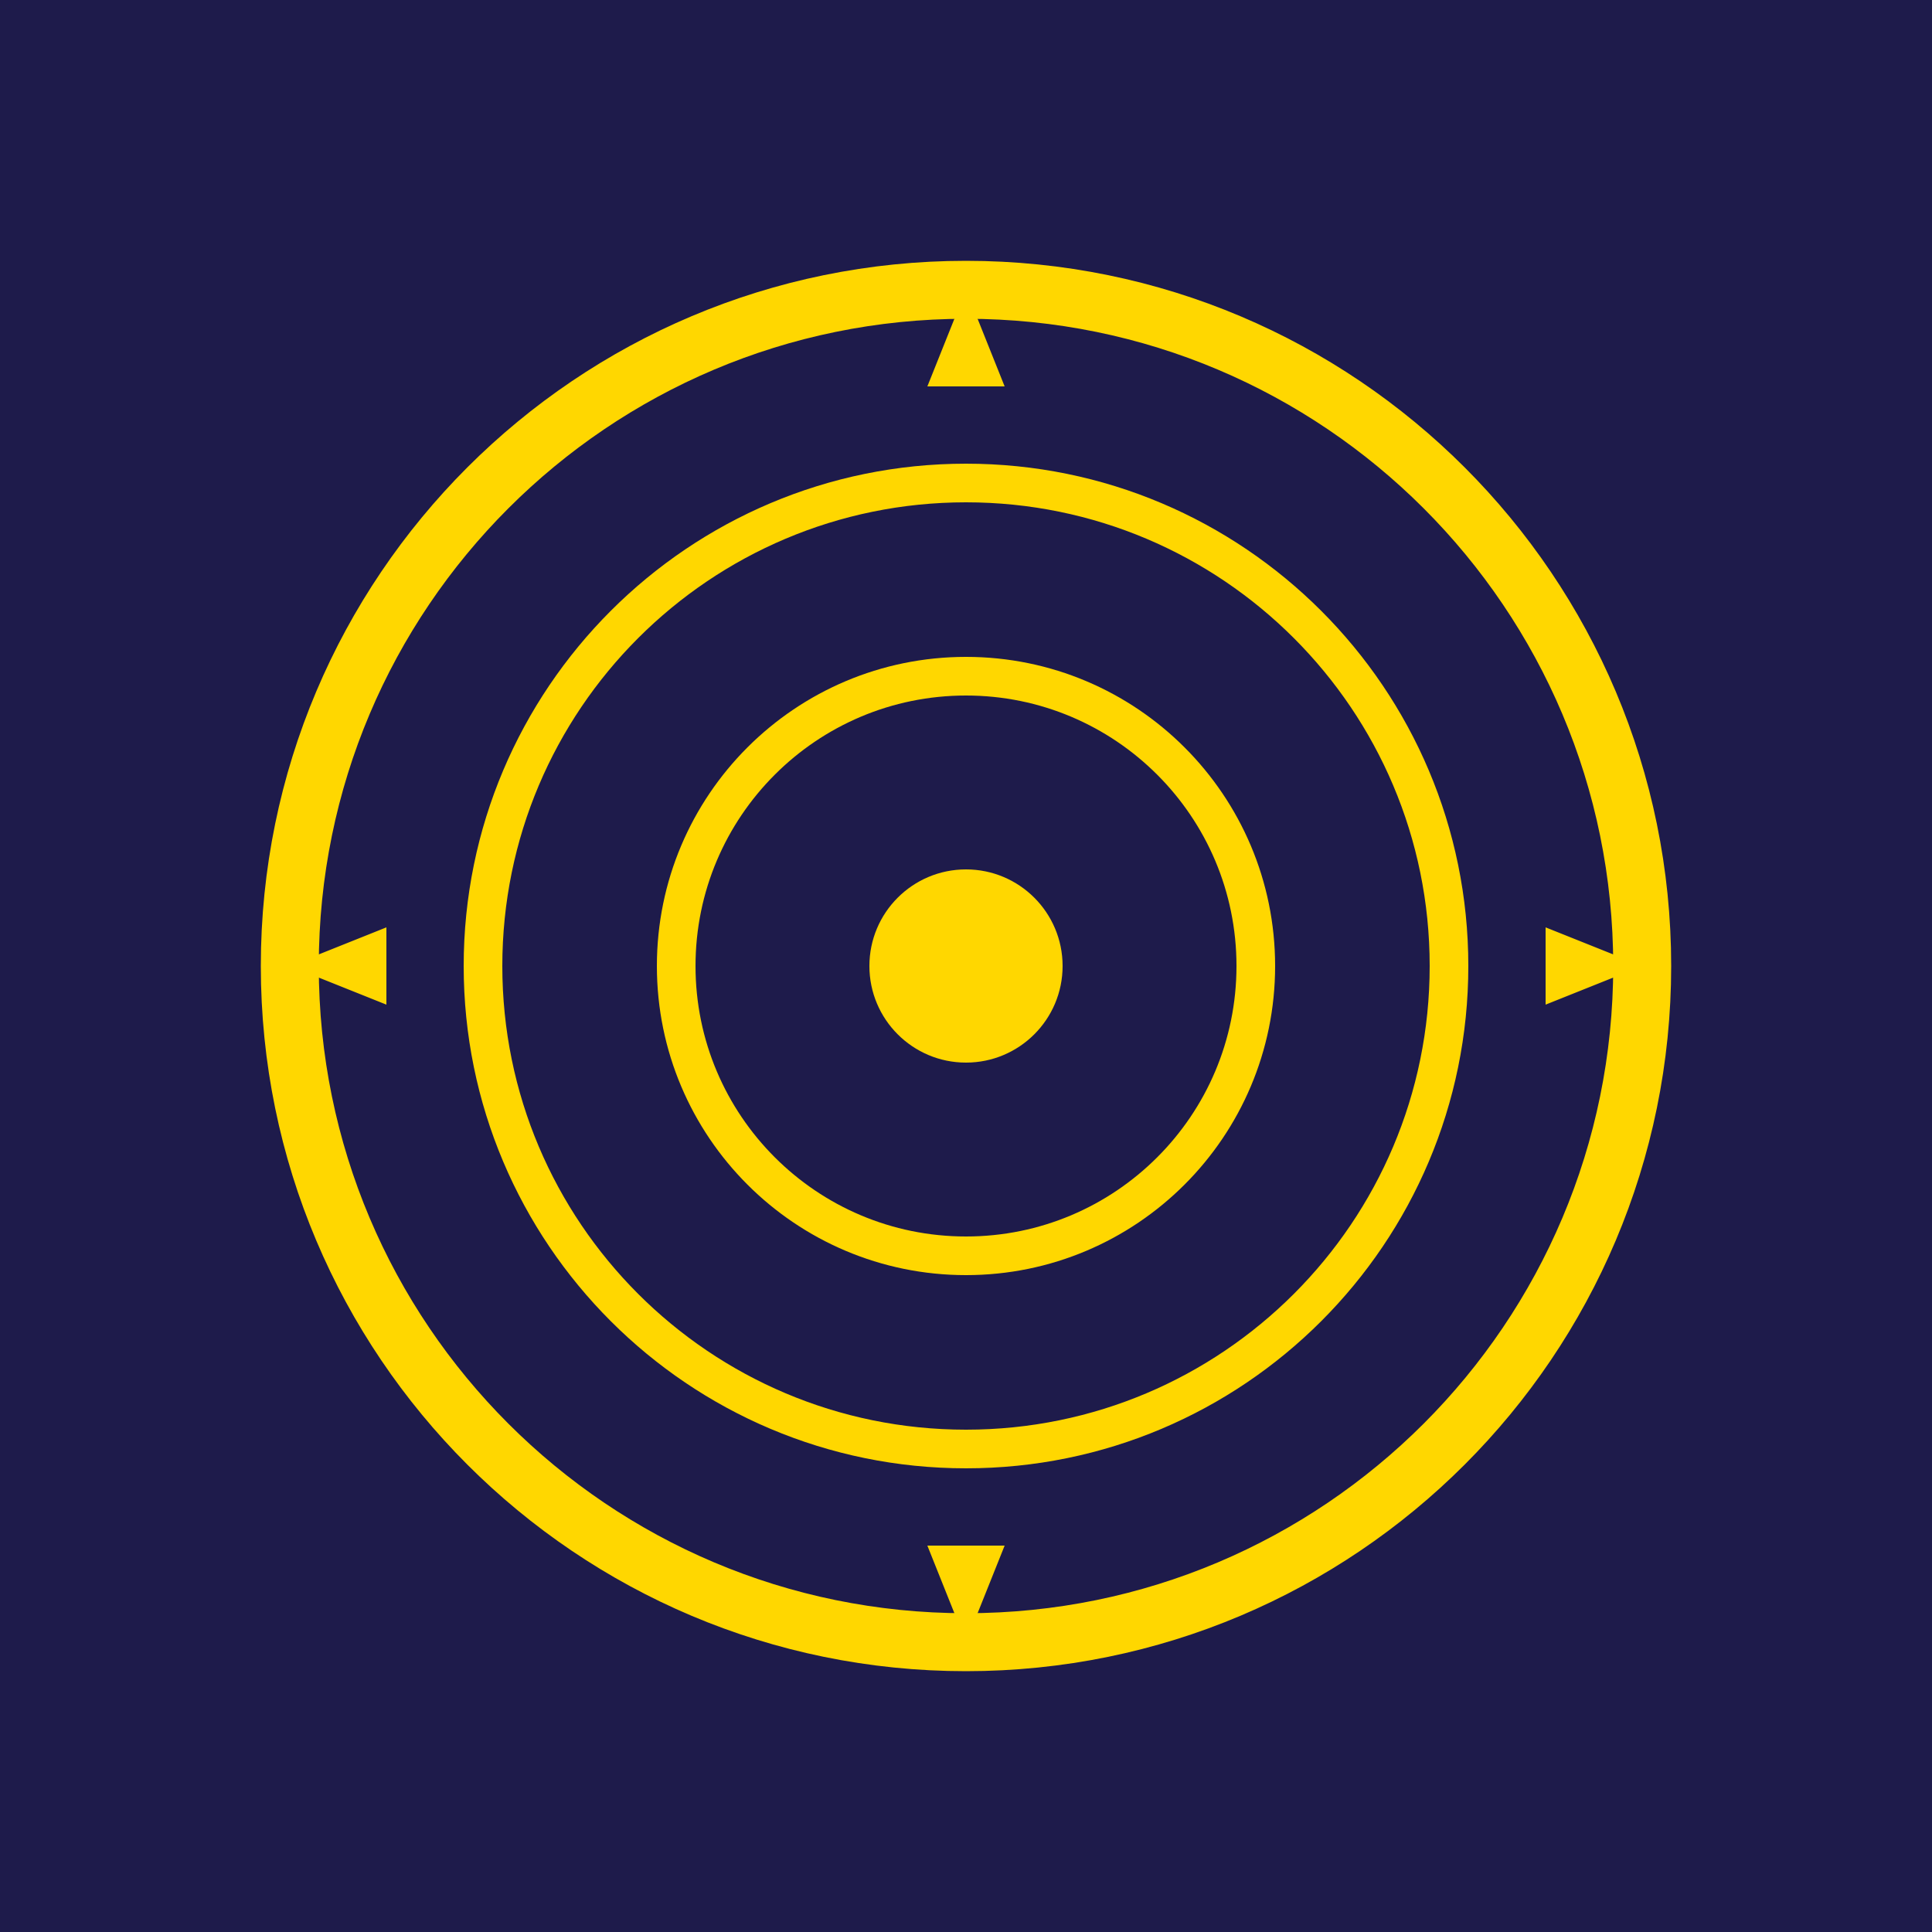
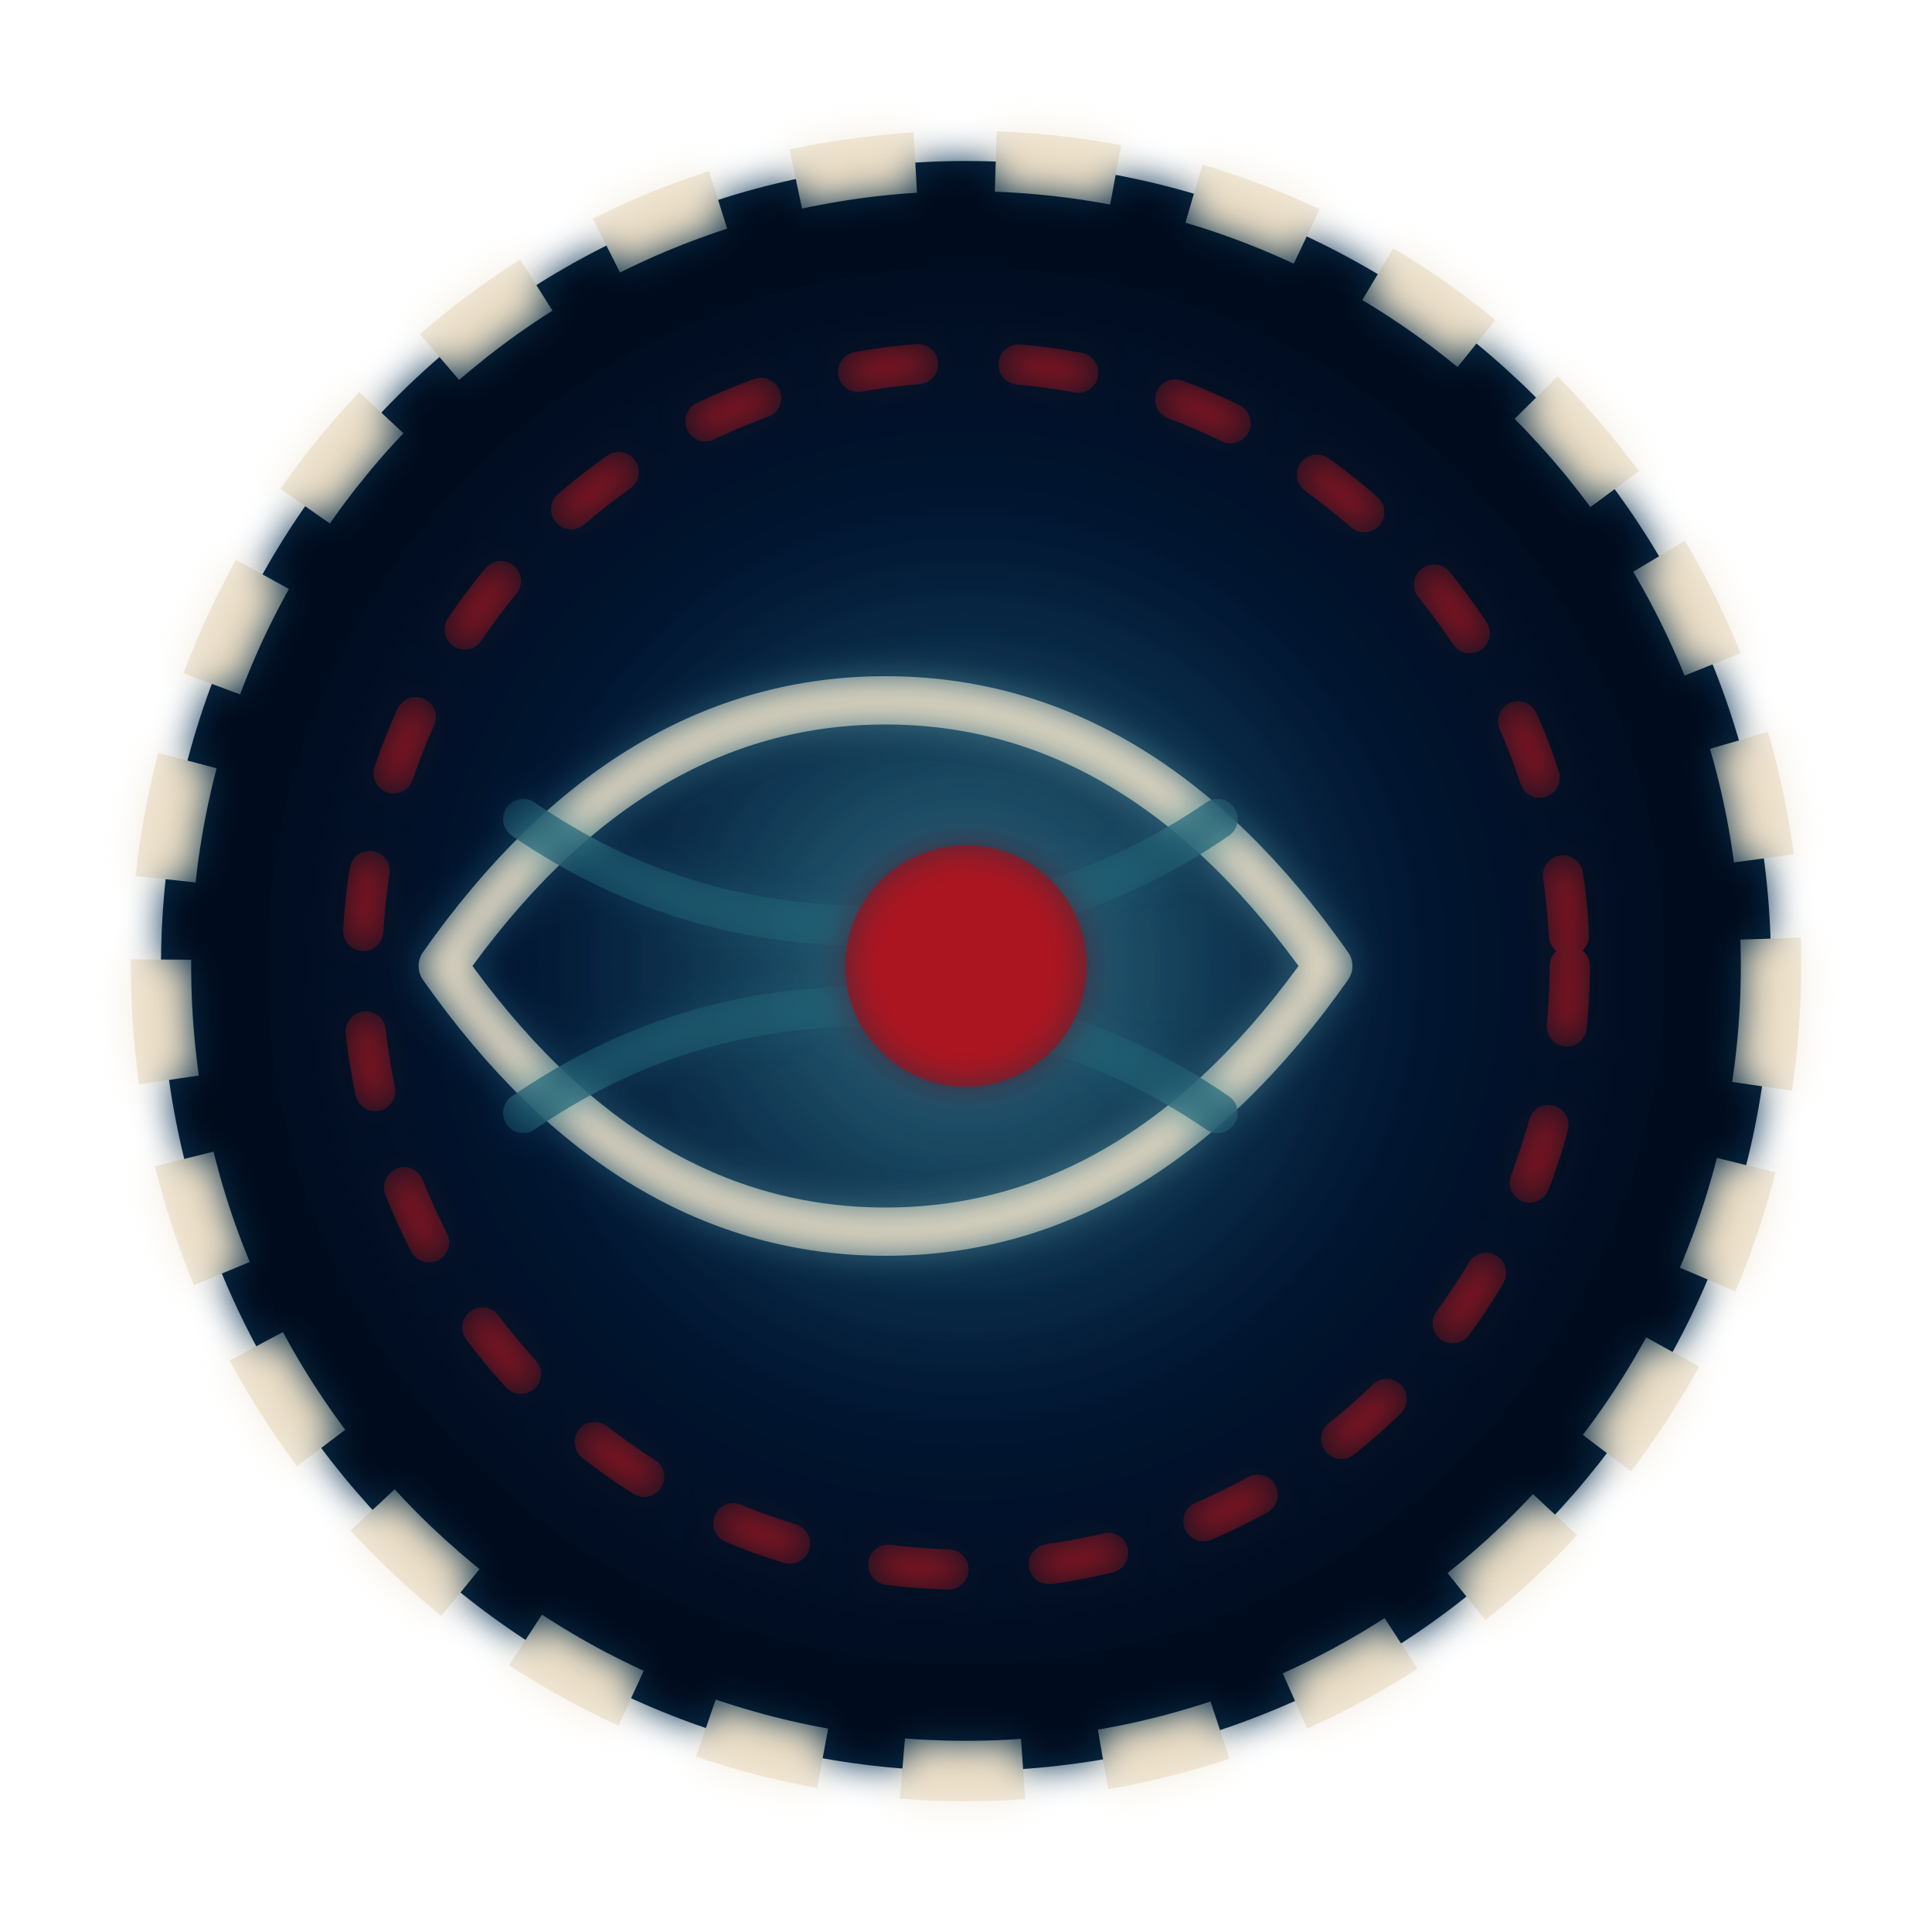
- <svg xmlns="http://www.w3.org/2000/svg" viewBox="0 0 100 100">
-   <rect width="100" height="100" fill="#1e1b4b" />
-   <circle cx="50" cy="50" r="35" fill="none" stroke="#ffd700" stroke-width="3" />
-   <circle cx="50" cy="50" r="25" fill="none" stroke="#ffd700" stroke-width="2" />
-   <circle cx="50" cy="50" r="15" fill="none" stroke="#ffd700" stroke-width="2" />
-   <circle cx="50" cy="50" r="5" fill="#ffd700" />
-   <path d="M 50 15 L 52 20 L 48 20 Z" fill="#ffd700" />
-   <path d="M 85 50 L 80 52 L 80 48 Z" fill="#ffd700" />
-   <path d="M 50 85 L 52 80 L 48 80 Z" fill="#ffd700" />
-   <path d="M 15 50 L 20 52 L 20 48 Z" fill="#ffd700" />
+ <svg xmlns="http://www.w3.org/2000/svg" viewBox="0 0 96 96" role="img" aria-labelledby="title desc">
+   <defs>
+     <radialGradient id="stamp-glow" cx="50%" cy="50%" r="62%">
+       <stop offset="0%" stop-color="#5C9EAD" stop-opacity="0.85" />
+       <stop offset="45%" stop-color="#013A63" stop-opacity="0.92" />
+       <stop offset="100%" stop-color="#01213D" stop-opacity="1" />
+     </radialGradient>
+     <filter id="ink-bleed" x="-12%" y="-12%" width="124%" height="124%" color-interpolation-filters="sRGB">
+       <feGaussianBlur in="SourceGraphic" stdDeviation="0.9" result="blur" />
+       <feBlend in="SourceGraphic" in2="blur" mode="multiply" />
+     </filter>
+   </defs>
+   <g filter="url(#ink-bleed)">
+     <circle cx="48" cy="48" r="40" fill="url(#stamp-glow)" stroke="#F4EDE0" stroke-width="3" stroke-dasharray="6 4" />
+     <circle cx="48" cy="48" r="30" fill="none" stroke="#D1495B" stroke-width="2" stroke-dasharray="3 5" stroke-linecap="round" opacity="0.9" />
+     <path d="M22 48c6.2-8.8 13.5-13.2 22-13.2 8.5 0 15.8 4.4 22 13.2-6.2 8.8-13.5 13.2-22 13.2-8.5 0-15.8-4.4-22-13.2z" fill="none" stroke="#F4EDE0" stroke-width="2.4" stroke-linecap="round" stroke-linejoin="round" />
+     <path d="M26 40.7c5.1 3.5 10.7 5.3 17.2 5.3s12.2-1.8 17.3-5.3M26 55.3c5.1-3.5 10.7-5.3 17.2-5.3s12.2 1.8 17.3 5.3" fill="none" stroke="#5C9EAD" stroke-width="2" stroke-linecap="round" opacity="0.85" />
+     <circle cx="48" cy="48" r="6" fill="#D1495B" />
+   </g>
</svg>
